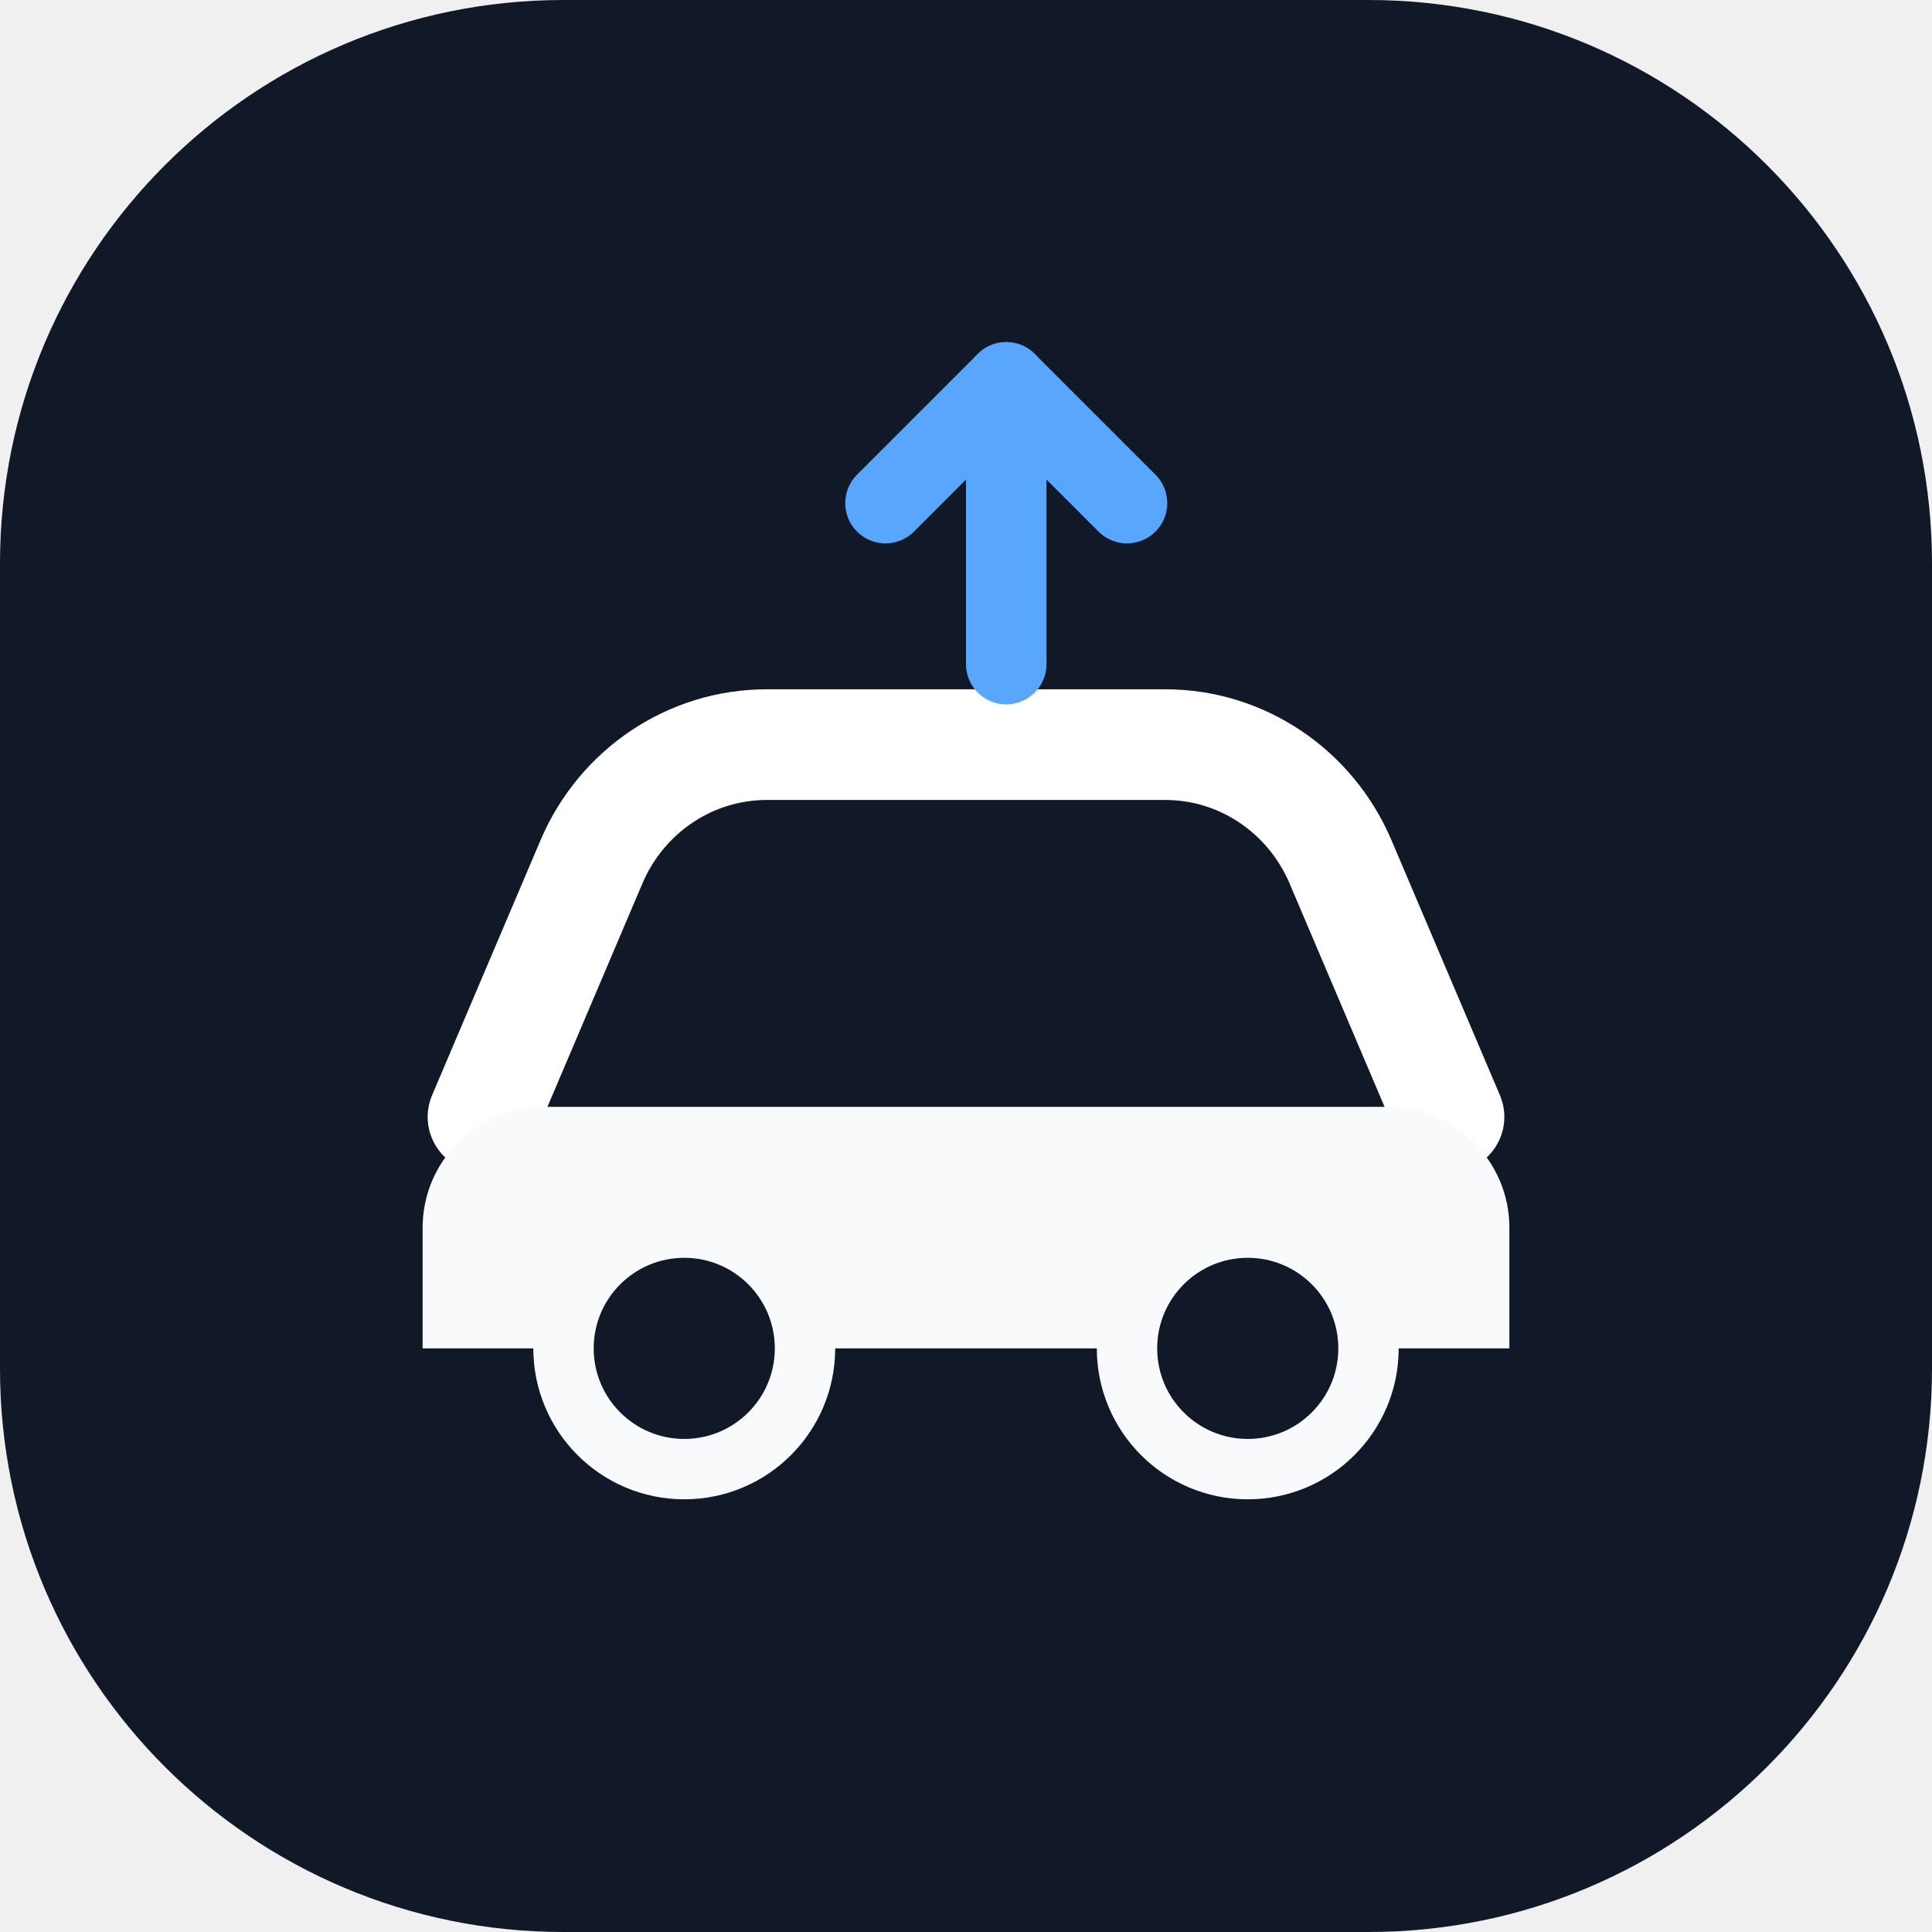
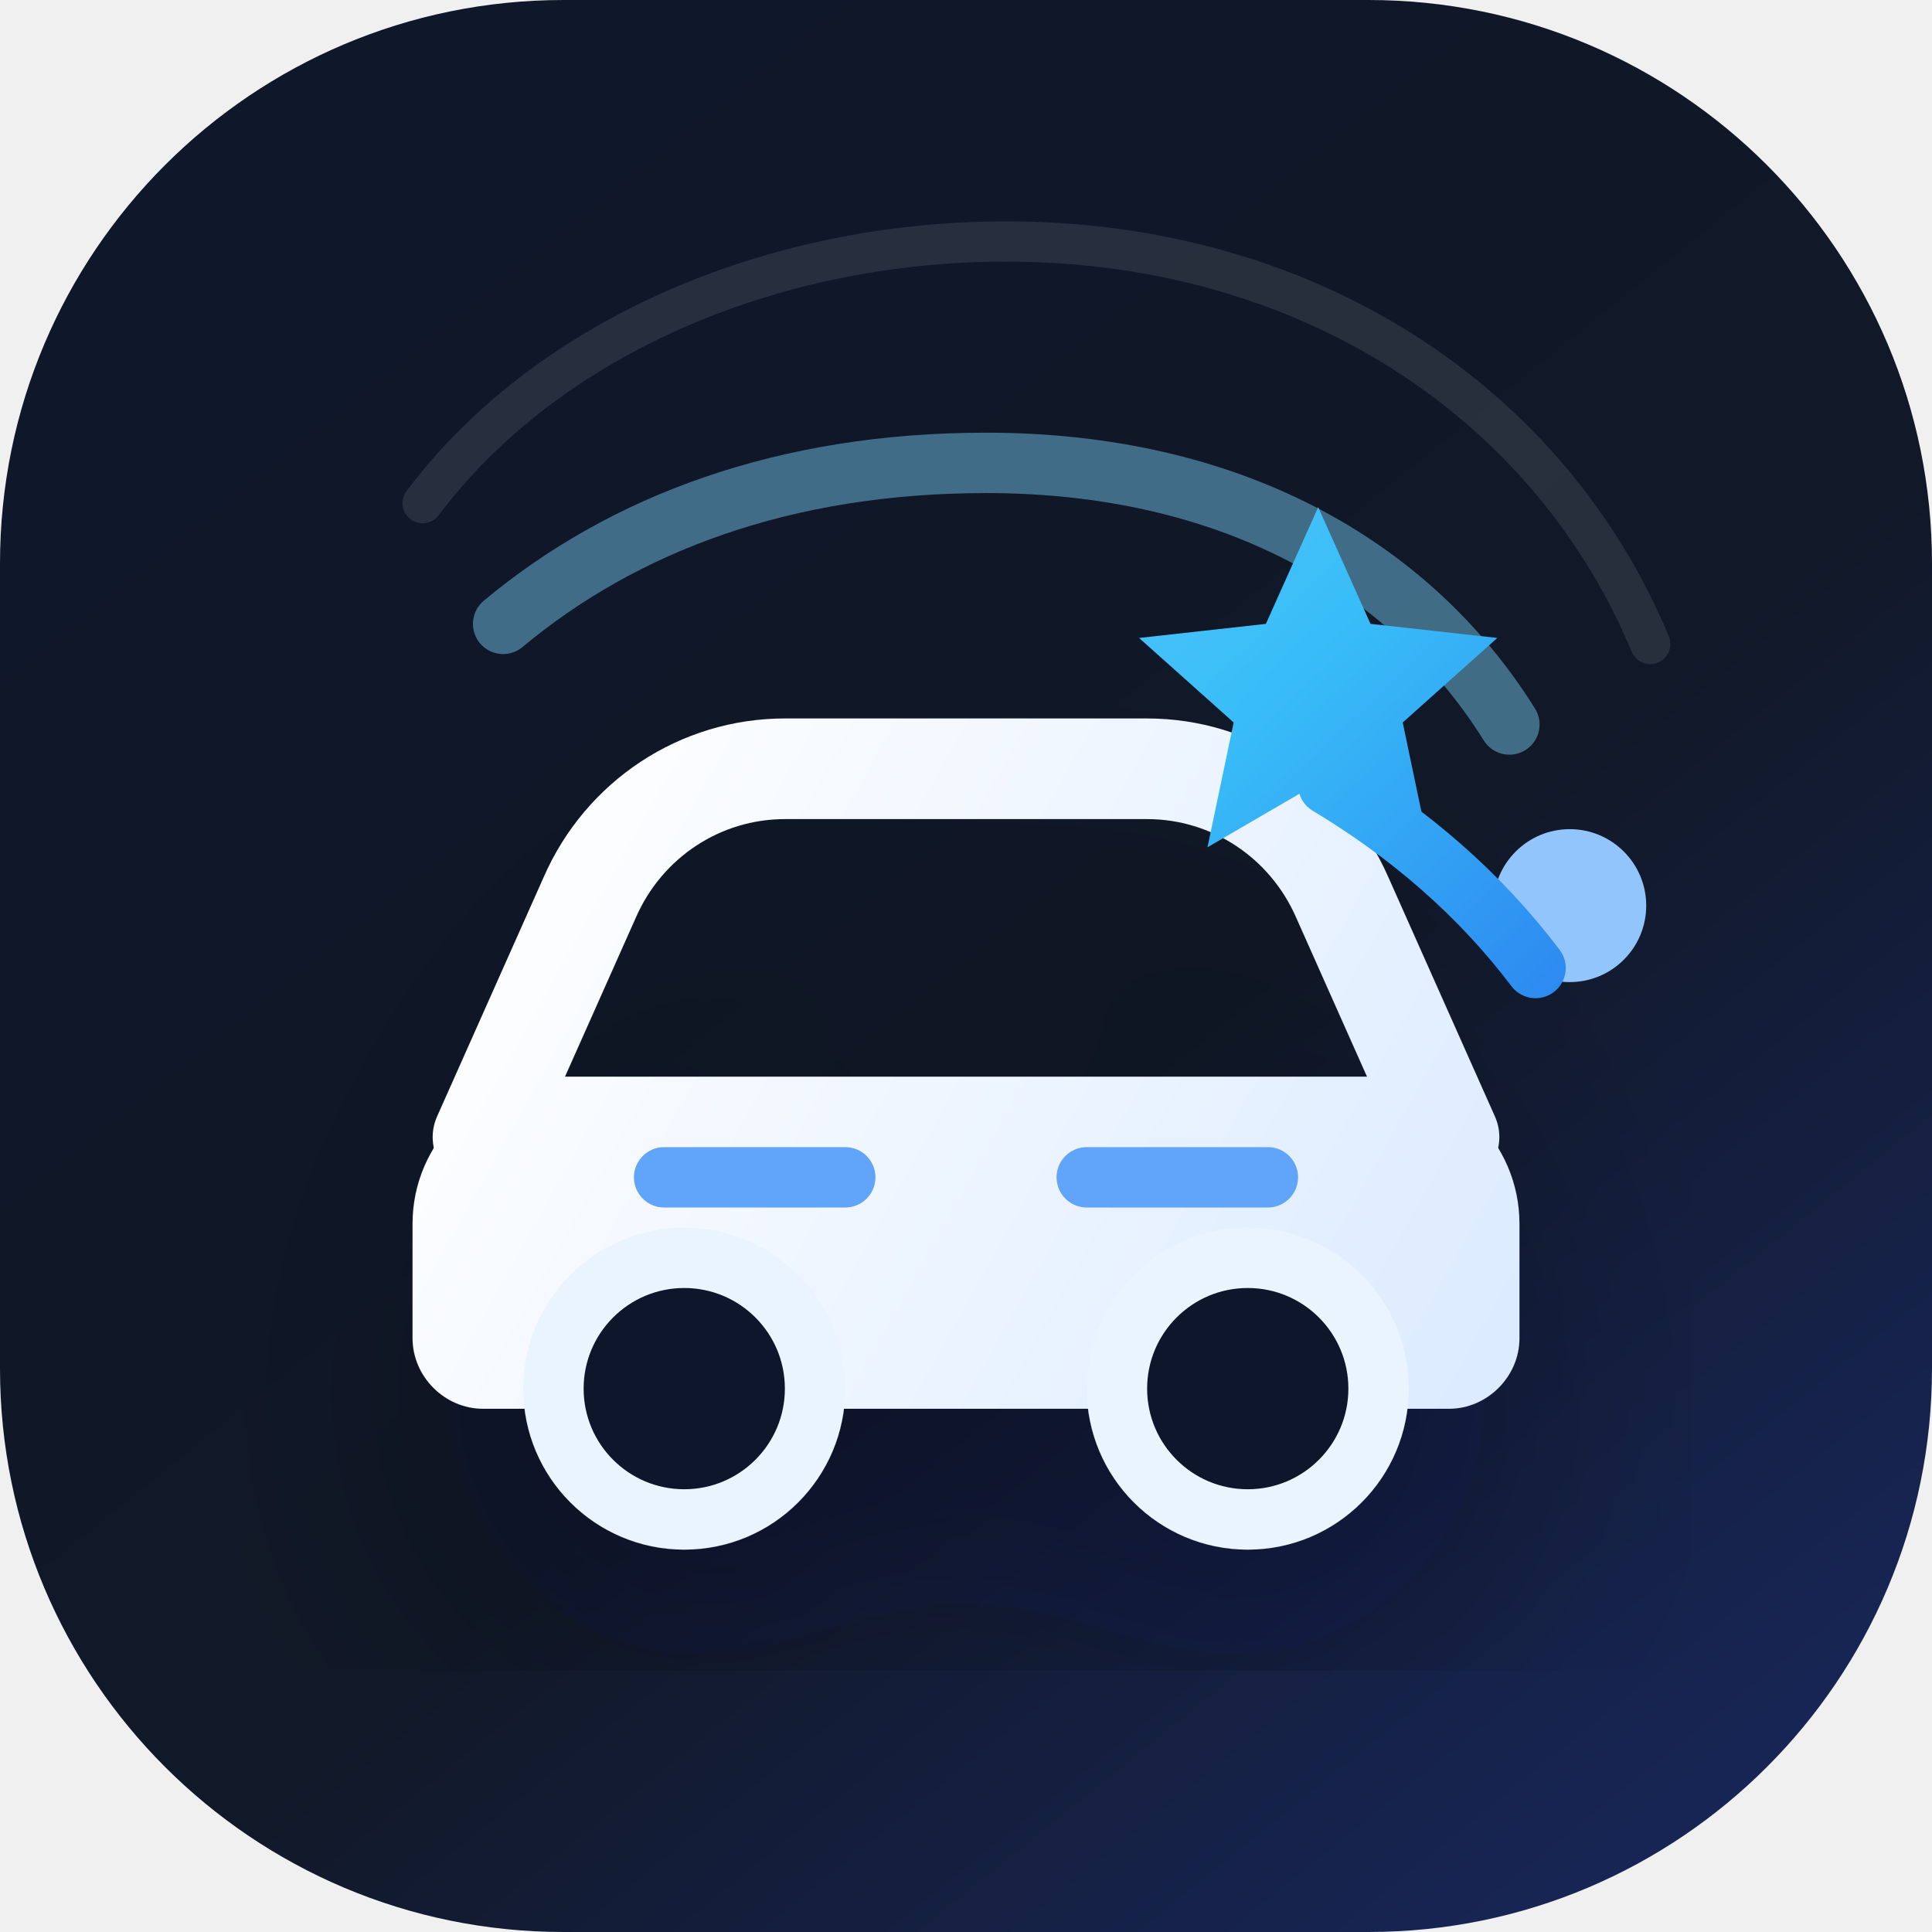
<svg xmlns="http://www.w3.org/2000/svg" width="96" height="96" viewBox="0 0 96 96" fill="none" role="img" aria-labelledby="title desc">
-   <rect width="96" height="96" rx="28" fill="#111827" />
-   <path d="M24 55.5L29.4 42.8C30.9 39.3 34.3 37 38.1 37H57.9C61.7 37 65.1 39.3 66.6 42.8L72 55.5" stroke="white" stroke-width="5.5" stroke-linecap="round" stroke-linejoin="round" />
-   <path d="M27 55H69C72.3 55 75 57.7 75 61V67H21V61C21 57.7 23.7 55 27 55Z" fill="#F8FAFC" />
-   <circle cx="34" cy="67" r="6" fill="#111827" stroke="#F8FAFC" stroke-width="3" />
-   <circle cx="62" cy="67" r="6" fill="#111827" stroke="#F8FAFC" stroke-width="3" />
-   <path d="M44 25L50 19L56 25" stroke="#58A6FF" stroke-width="4" stroke-linecap="round" stroke-linejoin="round" />
-   <path d="M50 19V33" stroke="#58A6FF" stroke-width="4" stroke-linecap="round" />
+   <defs>
+     <linearGradient id="bg" x1="16" y1="8" x2="82" y2="90" gradientUnits="userSpaceOnUse">
+       <stop stop-color="#0F172A" />
+       <stop offset="0.58" stop-color="#111827" />
+       <stop offset="1" stop-color="#172554" />
+     </linearGradient>
+     <linearGradient id="blue" x1="24" y1="22" x2="74" y2="74" gradientUnits="userSpaceOnUse">
+       <stop stop-color="#7DD3FC" />
+       <stop offset="0.5" stop-color="#38BDF8" />
+       <stop offset="1" stop-color="#2563EB" />
+     </linearGradient>
+     <linearGradient id="body" x1="23" y1="42" x2="73" y2="70" gradientUnits="userSpaceOnUse">
+       <stop stop-color="#FFFFFF" />
+       <stop offset="1" stop-color="#DCEBFF" />
+     </linearGradient>
+     <filter id="softShadow" x="12" y="16" width="72" height="67" filterUnits="userSpaceOnUse" color-interpolation-filters="sRGB">
+       <feDropShadow dx="0" dy="8" stdDeviation="7" flood-color="#020617" flood-opacity="0.28" />
+     </filter>
+   </defs>
+   <rect width="96" height="96" rx="28" fill="url(#bg)" />
+   <path d="M21 25C27 17 38 12 50 12C65 12 77 20 82 32" stroke="white" stroke-opacity="0.1" stroke-width="2" stroke-linecap="round" />
+   <path d="M25 31C31 26 39 23 49 23C61 23 70 28 75 36" stroke="#7DD3FC" stroke-opacity="0.45" stroke-width="3" stroke-linecap="round" />
+   <g filter="url(#softShadow)">
+     <path d="M24 56.5L29.3 44.6C31 40.7 34.8 38.2 39 38.2H57C61.2 38.2 65 40.7 66.7 44.6L72 56.5" stroke="url(#body)" stroke-width="5" stroke-linecap="round" stroke-linejoin="round" />
+     <path d="M27.8 53.5H68.2C72.2 53.5 75.5 56.8 75.5 60.8V66.5C75.5 68.4 73.9 70 72 70H24C22.1 70 20.5 68.4 20.5 66.5V60.8C20.5 56.8 23.8 53.5 27.8 53.5Z" fill="url(#body)" />
+     <path d="M33 58.5H42" stroke="#60A5FA" stroke-width="3" stroke-linecap="round" />
+     <path d="M54 58.5H63" stroke="#60A5FA" stroke-width="3" stroke-linecap="round" />
+     <circle cx="34" cy="69" r="6.5" fill="#0F172A" stroke="#EAF4FF" stroke-width="3" />
+     <circle cx="62" cy="69" r="6.5" fill="#0F172A" stroke="#EAF4FF" stroke-width="3" />
+   </g>
+   <path d="M65.5 25.2L68.1 31L74.4 31.7L69.7 35.9L71 42.1L65.5 38.9L60 42.1L61.3 35.9L56.6 31.7L62.9 31L65.5 25.2Z" fill="url(#blue)" />
+   <circle cx="78" cy="45" r="3.8" fill="#93C5FD" />
+   <path d="M66 39C70 41.4 73.5 44.4 76.3 48.1" stroke="url(#blue)" stroke-width="3" stroke-linecap="round" />
</svg>
